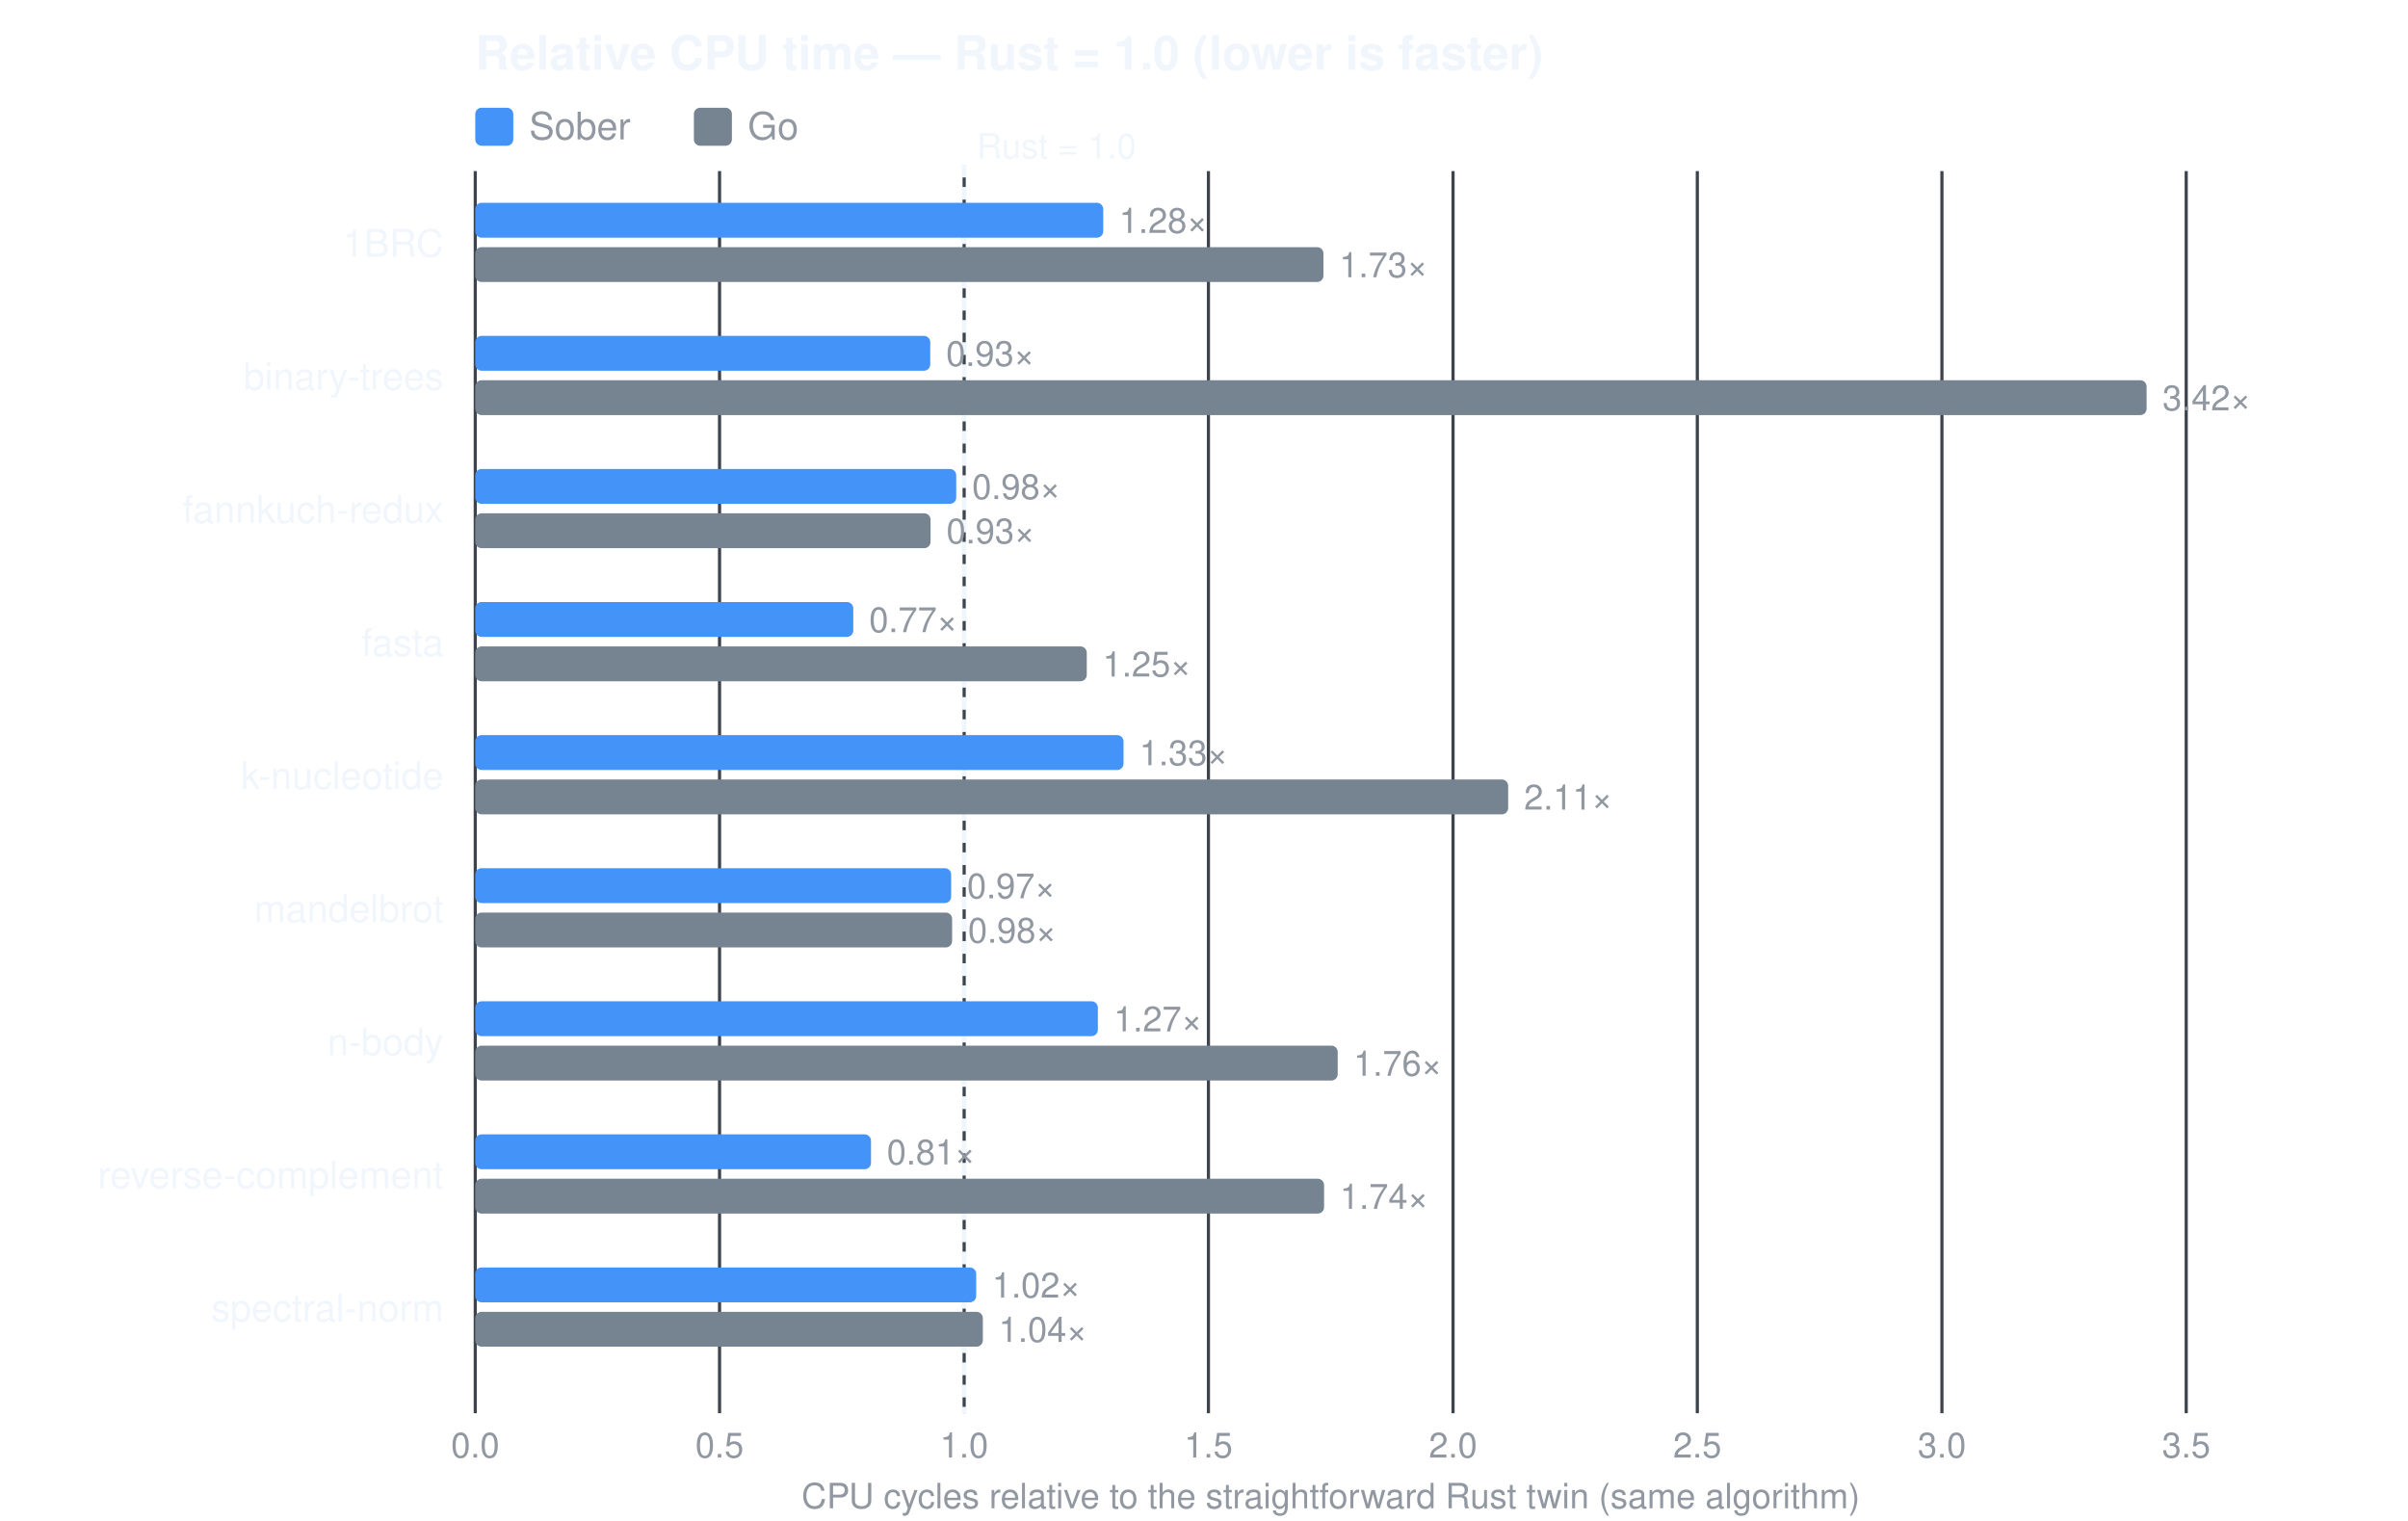
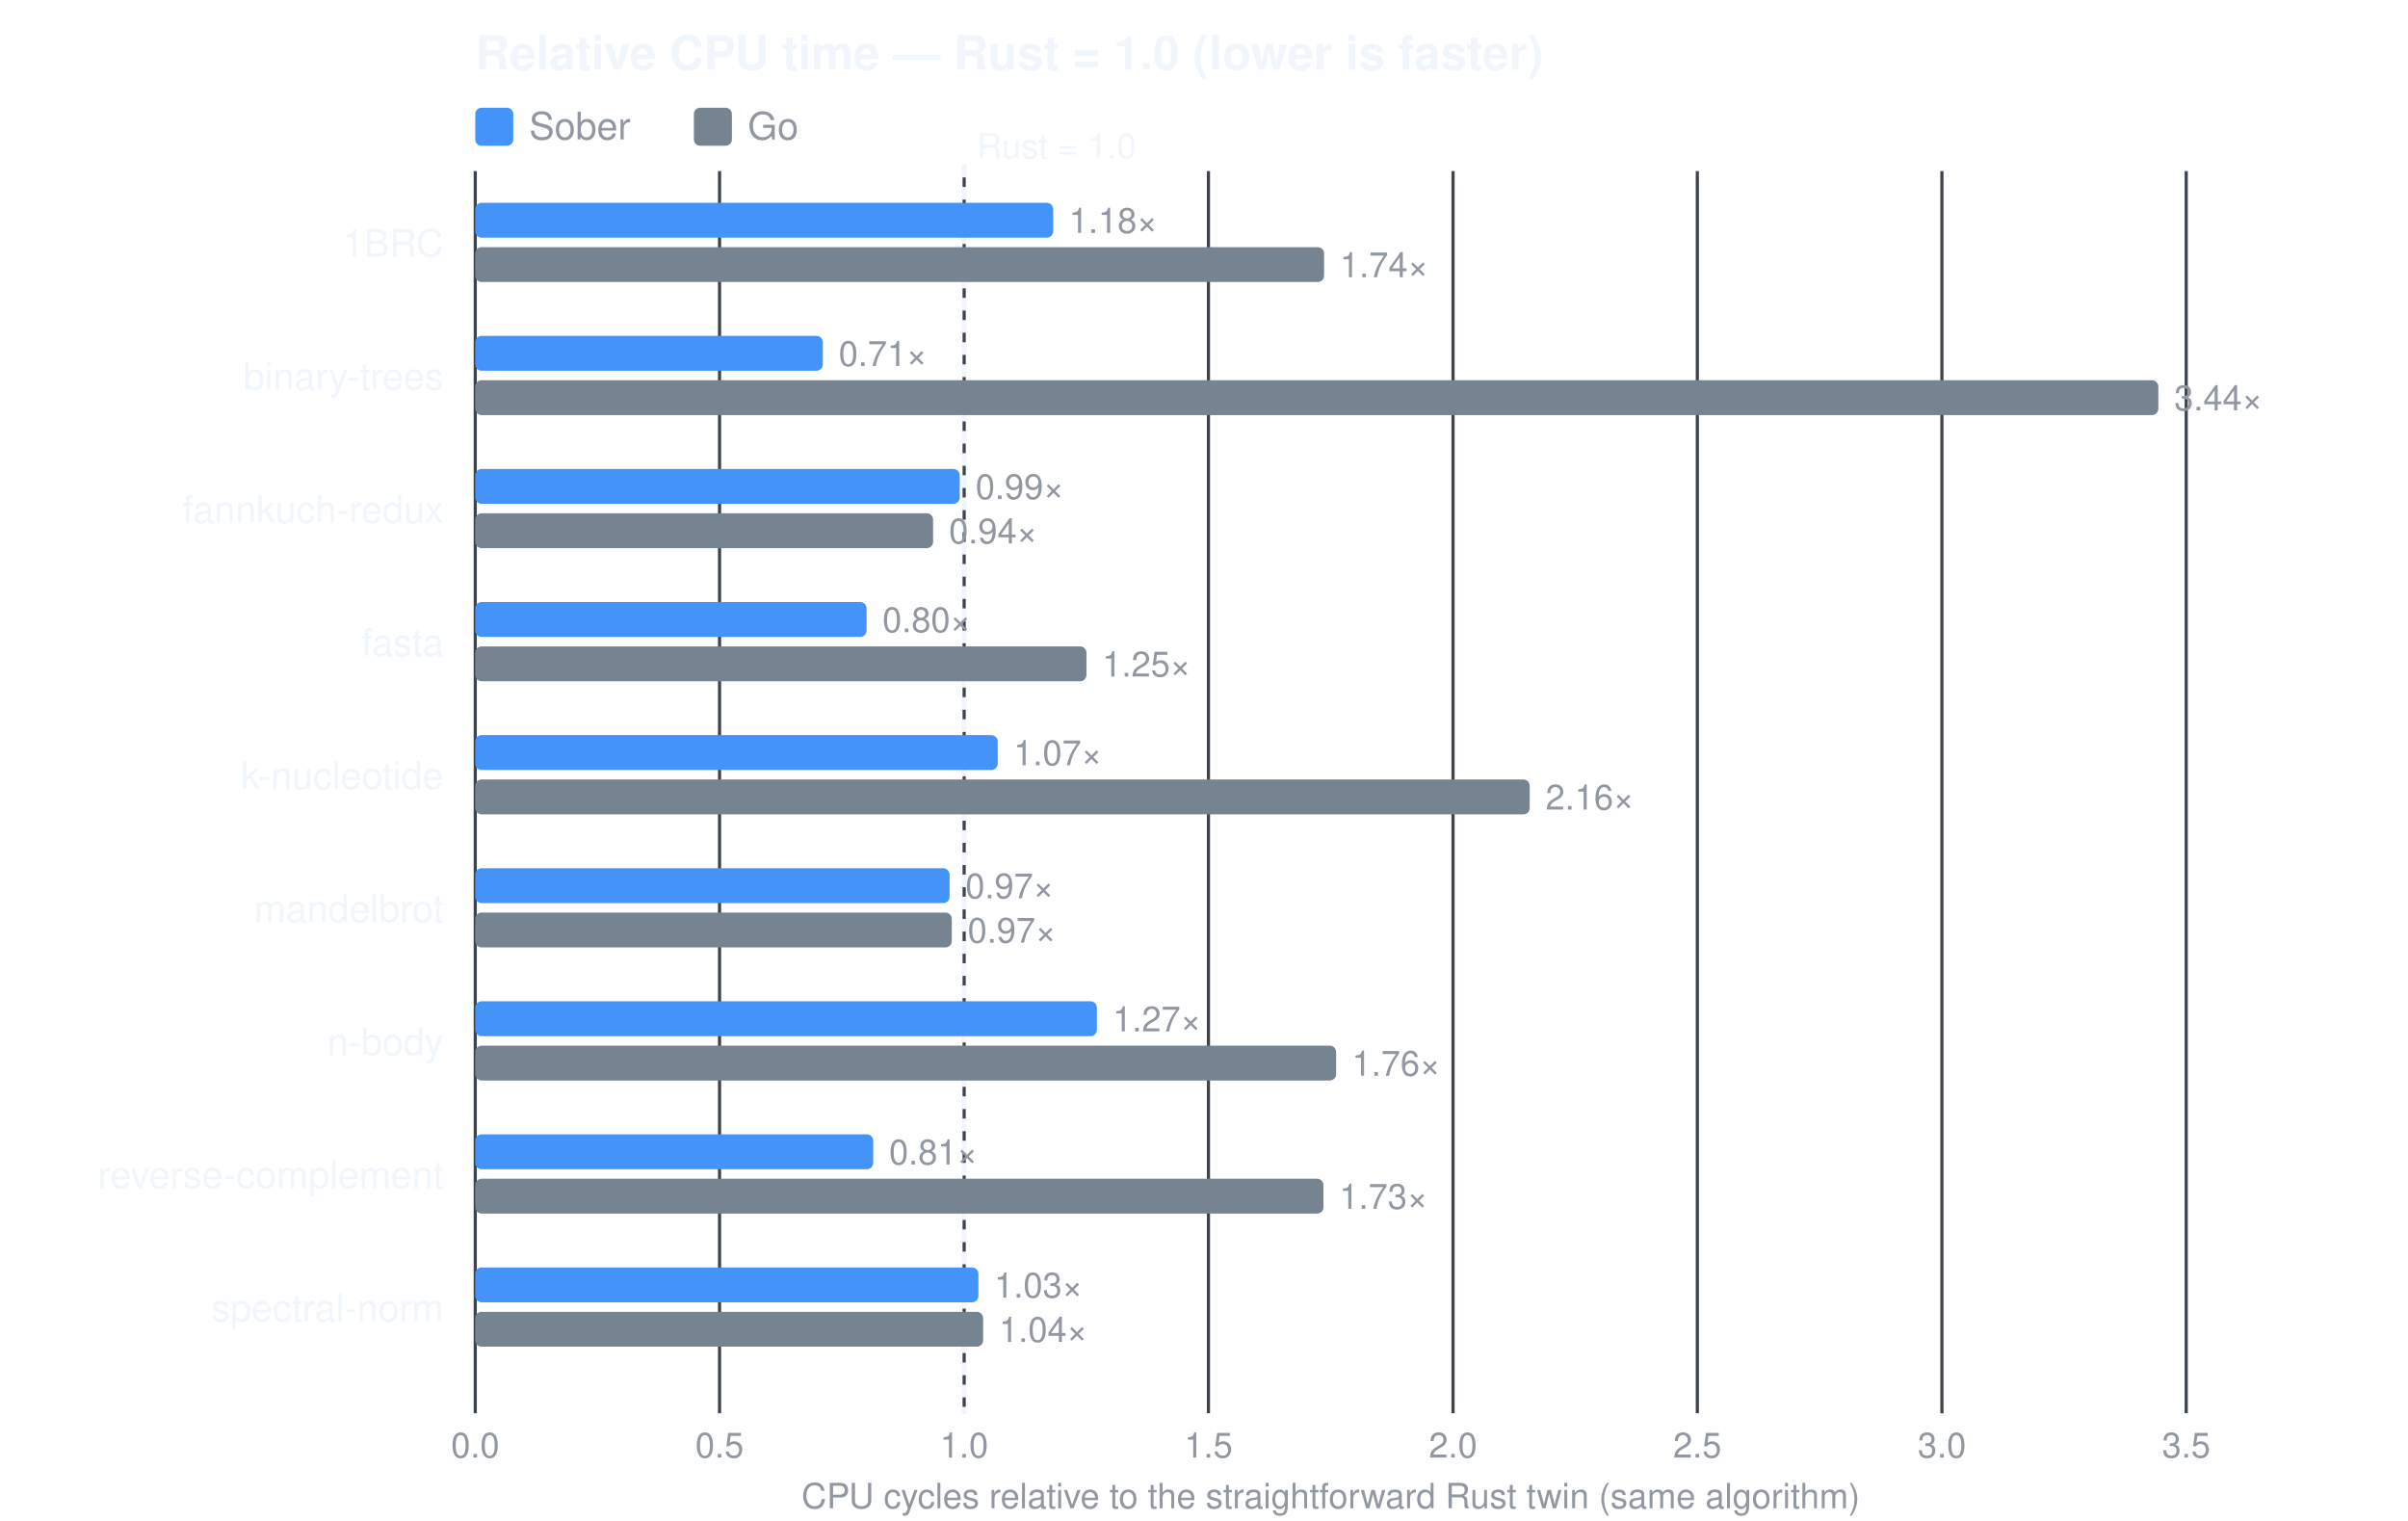
<svg xmlns="http://www.w3.org/2000/svg" width="760" height="480" viewBox="0 0 760 480" font-family="-apple-system, BlinkMacSystemFont, 'Segoe UI', Helvetica, Arial, sans-serif">
  <text x="150.0" y="22.0" fill="#f0f6fc" font-size="15" text-anchor="start" font-weight="600">Relative CPU time — Rust = 1.0 (lower is faster)</text>
  <rect x="150" y="34" width="12" height="12" rx="2" fill="#4493f8" />
  <text x="167.0" y="44.0" fill="#9198a1" font-size="12" text-anchor="start">Sober</text>
  <rect x="219" y="34" width="12" height="12" rx="2" fill="#768390" />
  <text x="236.0" y="44.0" fill="#9198a1" font-size="12" text-anchor="start">Go</text>
  <line x1="150.0" y1="54" x2="150.0" y2="446" stroke="#3d444d" stroke-width="1" />
  <text x="150.0" y="460.0" fill="#9198a1" font-size="11" text-anchor="middle">0.0</text>
  <line x1="227.1" y1="54" x2="227.1" y2="446" stroke="#3d444d" stroke-width="1" />
  <text x="227.1" y="460.0" fill="#9198a1" font-size="11" text-anchor="middle">0.5</text>
  <line x1="304.3" y1="54" x2="304.3" y2="446" stroke="#3d444d" stroke-width="1" />
  <text x="304.3" y="460.0" fill="#9198a1" font-size="11" text-anchor="middle">1.0</text>
  <line x1="381.4" y1="54" x2="381.4" y2="446" stroke="#3d444d" stroke-width="1" />
  <text x="381.4" y="460.0" fill="#9198a1" font-size="11" text-anchor="middle">1.5</text>
  <line x1="458.6" y1="54" x2="458.6" y2="446" stroke="#3d444d" stroke-width="1" />
  <text x="458.6" y="460.0" fill="#9198a1" font-size="11" text-anchor="middle">2.0</text>
  <line x1="535.7" y1="54" x2="535.7" y2="446" stroke="#3d444d" stroke-width="1" />
  <text x="535.7" y="460.0" fill="#9198a1" font-size="11" text-anchor="middle">2.5</text>
  <line x1="612.9" y1="54" x2="612.9" y2="446" stroke="#3d444d" stroke-width="1" />
  <text x="612.9" y="460.0" fill="#9198a1" font-size="11" text-anchor="middle">3.0</text>
  <line x1="690.0" y1="54" x2="690.0" y2="446" stroke="#3d444d" stroke-width="1" />
  <text x="690.0" y="460.0" fill="#9198a1" font-size="11" text-anchor="middle">3.5</text>
  <text x="420.0" y="476.0" fill="#9198a1" font-size="11" text-anchor="middle">CPU cycles relative to the straightforward Rust twin (same algorithm)</text>
  <line x1="304.3" y1="52" x2="304.3" y2="446" stroke="#f0f6fc" stroke-width="1.5" stroke-dasharray="4 3" />
  <text x="308.3" y="50.0" fill="#f0f6fc" font-size="11" text-anchor="start">Rust = 1.0</text>
  <text x="140.0" y="81.0" fill="#f0f6fc" font-size="12" text-anchor="end">1BRC</text>
-   <rect x="150" y="64" width="198.2" height="11" rx="2" fill="#4493f8" />
-   <text x="353.2" y="73.5" fill="#9198a1" font-size="11" text-anchor="start">1.28×</text>
-   <rect x="150" y="78" width="267.7" height="11" rx="2" fill="#768390" />
-   <text x="422.7" y="87.5" fill="#9198a1" font-size="11" text-anchor="start">1.73×</text>
+   <rect x="150" y="64" width="182.4" height="11" rx="2" fill="#4493f8" />
+   <text x="337.4" y="73.5" fill="#9198a1" font-size="11" text-anchor="start">1.18×</text>
+   <rect x="150" y="78" width="267.9" height="11" rx="2" fill="#768390" />
+   <text x="422.9" y="87.5" fill="#9198a1" font-size="11" text-anchor="start">1.74×</text>
  <text x="140.0" y="123.0" fill="#f0f6fc" font-size="12" text-anchor="end">binary-trees</text>
-   <rect x="150" y="106" width="143.6" height="11" rx="2" fill="#4493f8" />
-   <text x="298.6" y="115.5" fill="#9198a1" font-size="11" text-anchor="start">0.93×</text>
-   <rect x="150" y="120" width="527.5" height="11" rx="2" fill="#768390" />
-   <text x="682.5" y="129.5" fill="#9198a1" font-size="11" text-anchor="start">3.42×</text>
+   <rect x="150" y="106" width="109.7" height="11" rx="2" fill="#4493f8" />
+   <text x="264.7" y="115.5" fill="#9198a1" font-size="11" text-anchor="start">0.71×</text>
+   <rect x="150" y="120" width="531.2" height="11" rx="2" fill="#768390" />
+   <text x="686.2" y="129.5" fill="#9198a1" font-size="11" text-anchor="start">3.44×</text>
  <text x="140.0" y="165.0" fill="#f0f6fc" font-size="12" text-anchor="end">fannkuch-redux</text>
-   <rect x="150" y="148" width="151.8" height="11" rx="2" fill="#4493f8" />
-   <text x="306.8" y="157.5" fill="#9198a1" font-size="11" text-anchor="start">0.98×</text>
-   <rect x="150" y="162" width="143.7" height="11" rx="2" fill="#768390" />
-   <text x="298.7" y="171.5" fill="#9198a1" font-size="11" text-anchor="start">0.93×</text>
+   <rect x="150" y="148" width="152.9" height="11" rx="2" fill="#4493f8" />
+   <text x="307.9" y="157.5" fill="#9198a1" font-size="11" text-anchor="start">0.99×</text>
+   <rect x="150" y="162" width="144.5" height="11" rx="2" fill="#768390" />
+   <text x="299.5" y="171.5" fill="#9198a1" font-size="11" text-anchor="start">0.94×</text>
  <text x="140.0" y="207.0" fill="#f0f6fc" font-size="12" text-anchor="end">fasta</text>
-   <rect x="150" y="190" width="119.3" height="11" rx="2" fill="#4493f8" />
-   <text x="274.3" y="199.5" fill="#9198a1" font-size="11" text-anchor="start">0.77×</text>
-   <rect x="150" y="204" width="193.0" height="11" rx="2" fill="#768390" />
-   <text x="348.0" y="213.5" fill="#9198a1" font-size="11" text-anchor="start">1.25×</text>
+   <rect x="150" y="190" width="123.5" height="11" rx="2" fill="#4493f8" />
+   <text x="278.5" y="199.5" fill="#9198a1" font-size="11" text-anchor="start">0.80×</text>
+   <rect x="150" y="204" width="192.9" height="11" rx="2" fill="#768390" />
+   <text x="347.9" y="213.5" fill="#9198a1" font-size="11" text-anchor="start">1.25×</text>
  <text x="140.0" y="249.0" fill="#f0f6fc" font-size="12" text-anchor="end">k-nucleotide</text>
-   <rect x="150" y="232" width="204.6" height="11" rx="2" fill="#4493f8" />
-   <text x="359.6" y="241.5" fill="#9198a1" font-size="11" text-anchor="start">1.33×</text>
-   <rect x="150" y="246" width="326.0" height="11" rx="2" fill="#768390" />
-   <text x="481.0" y="255.5" fill="#9198a1" font-size="11" text-anchor="start">2.11×</text>
+   <rect x="150" y="232" width="164.9" height="11" rx="2" fill="#4493f8" />
+   <text x="319.9" y="241.5" fill="#9198a1" font-size="11" text-anchor="start">1.07×</text>
+   <rect x="150" y="246" width="332.8" height="11" rx="2" fill="#768390" />
+   <text x="487.8" y="255.5" fill="#9198a1" font-size="11" text-anchor="start">2.16×</text>
  <text x="140.0" y="291.0" fill="#f0f6fc" font-size="12" text-anchor="end">mandelbrot</text>
-   <rect x="150" y="274" width="150.2" height="11" rx="2" fill="#4493f8" />
-   <text x="305.2" y="283.5" fill="#9198a1" font-size="11" text-anchor="start">0.97×</text>
-   <rect x="150" y="288" width="150.5" height="11" rx="2" fill="#768390" />
-   <text x="305.5" y="297.5" fill="#9198a1" font-size="11" text-anchor="start">0.98×</text>
+   <rect x="150" y="274" width="149.7" height="11" rx="2" fill="#4493f8" />
+   <text x="304.7" y="283.5" fill="#9198a1" font-size="11" text-anchor="start">0.97×</text>
+   <rect x="150" y="288" width="150.4" height="11" rx="2" fill="#768390" />
+   <text x="305.4" y="297.5" fill="#9198a1" font-size="11" text-anchor="start">0.97×</text>
  <text x="140.0" y="333.0" fill="#f0f6fc" font-size="12" text-anchor="end">n-body</text>
-   <rect x="150" y="316" width="196.5" height="11" rx="2" fill="#4493f8" />
-   <text x="351.5" y="325.5" fill="#9198a1" font-size="11" text-anchor="start">1.27×</text>
-   <rect x="150" y="330" width="272.2" height="11" rx="2" fill="#768390" />
-   <text x="427.2" y="339.5" fill="#9198a1" font-size="11" text-anchor="start">1.76×</text>
+   <rect x="150" y="316" width="196.2" height="11" rx="2" fill="#4493f8" />
+   <text x="351.2" y="325.5" fill="#9198a1" font-size="11" text-anchor="start">1.27×</text>
+   <rect x="150" y="330" width="271.7" height="11" rx="2" fill="#768390" />
+   <text x="426.7" y="339.5" fill="#9198a1" font-size="11" text-anchor="start">1.76×</text>
  <text x="140.0" y="375.0" fill="#f0f6fc" font-size="12" text-anchor="end">reverse-complement</text>
-   <rect x="150" y="358" width="124.9" height="11" rx="2" fill="#4493f8" />
-   <text x="279.9" y="367.5" fill="#9198a1" font-size="11" text-anchor="start">0.81×</text>
-   <rect x="150" y="372" width="267.9" height="11" rx="2" fill="#768390" />
-   <text x="422.9" y="381.5" fill="#9198a1" font-size="11" text-anchor="start">1.74×</text>
+   <rect x="150" y="358" width="125.6" height="11" rx="2" fill="#4493f8" />
+   <text x="280.6" y="367.5" fill="#9198a1" font-size="11" text-anchor="start">0.81×</text>
+   <rect x="150" y="372" width="267.7" height="11" rx="2" fill="#768390" />
+   <text x="422.7" y="381.5" fill="#9198a1" font-size="11" text-anchor="start">1.73×</text>
  <text x="140.0" y="417.0" fill="#f0f6fc" font-size="12" text-anchor="end">spectral-norm</text>
-   <rect x="150" y="400" width="158.1" height="11" rx="2" fill="#4493f8" />
-   <text x="313.1" y="409.5" fill="#9198a1" font-size="11" text-anchor="start">1.02×</text>
-   <rect x="150" y="414" width="160.2" height="11" rx="2" fill="#768390" />
-   <text x="315.2" y="423.5" fill="#9198a1" font-size="11" text-anchor="start">1.04×</text>
+   <rect x="150" y="400" width="158.8" height="11" rx="2" fill="#4493f8" />
+   <text x="313.8" y="409.5" fill="#9198a1" font-size="11" text-anchor="start">1.03×</text>
+   <rect x="150" y="414" width="160.3" height="11" rx="2" fill="#768390" />
+   <text x="315.3" y="423.5" fill="#9198a1" font-size="11" text-anchor="start">1.04×</text>
</svg>
